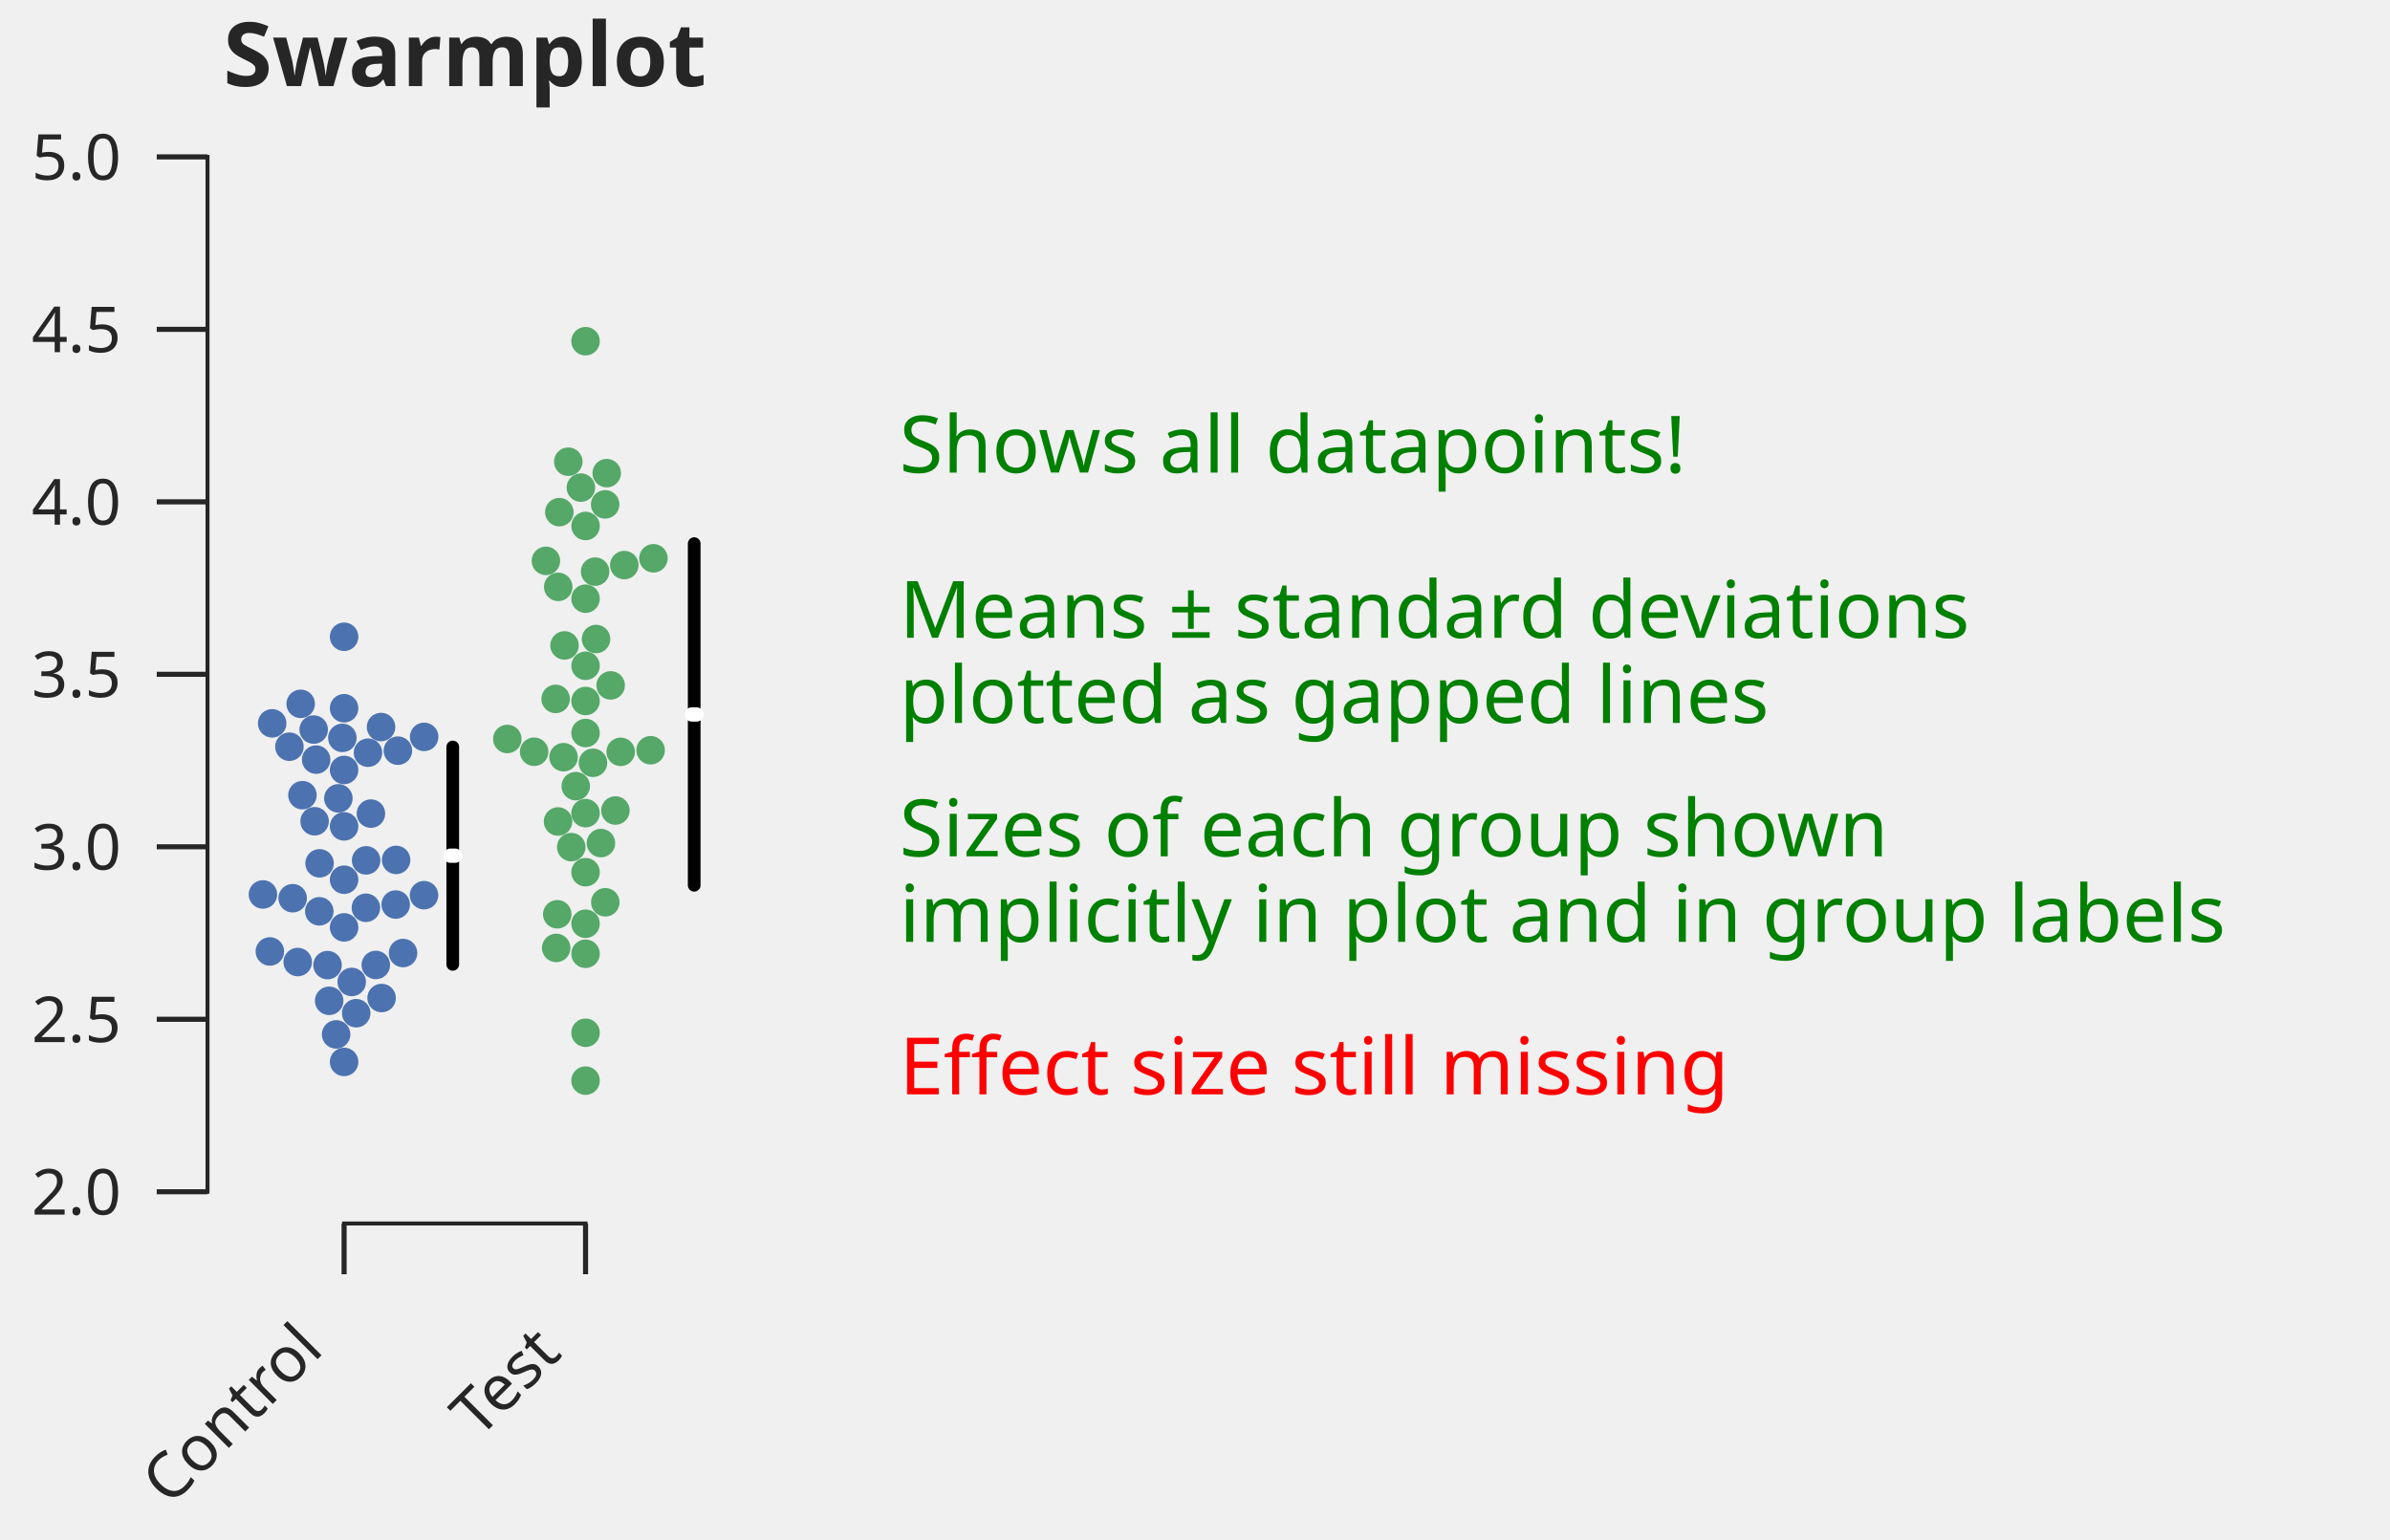
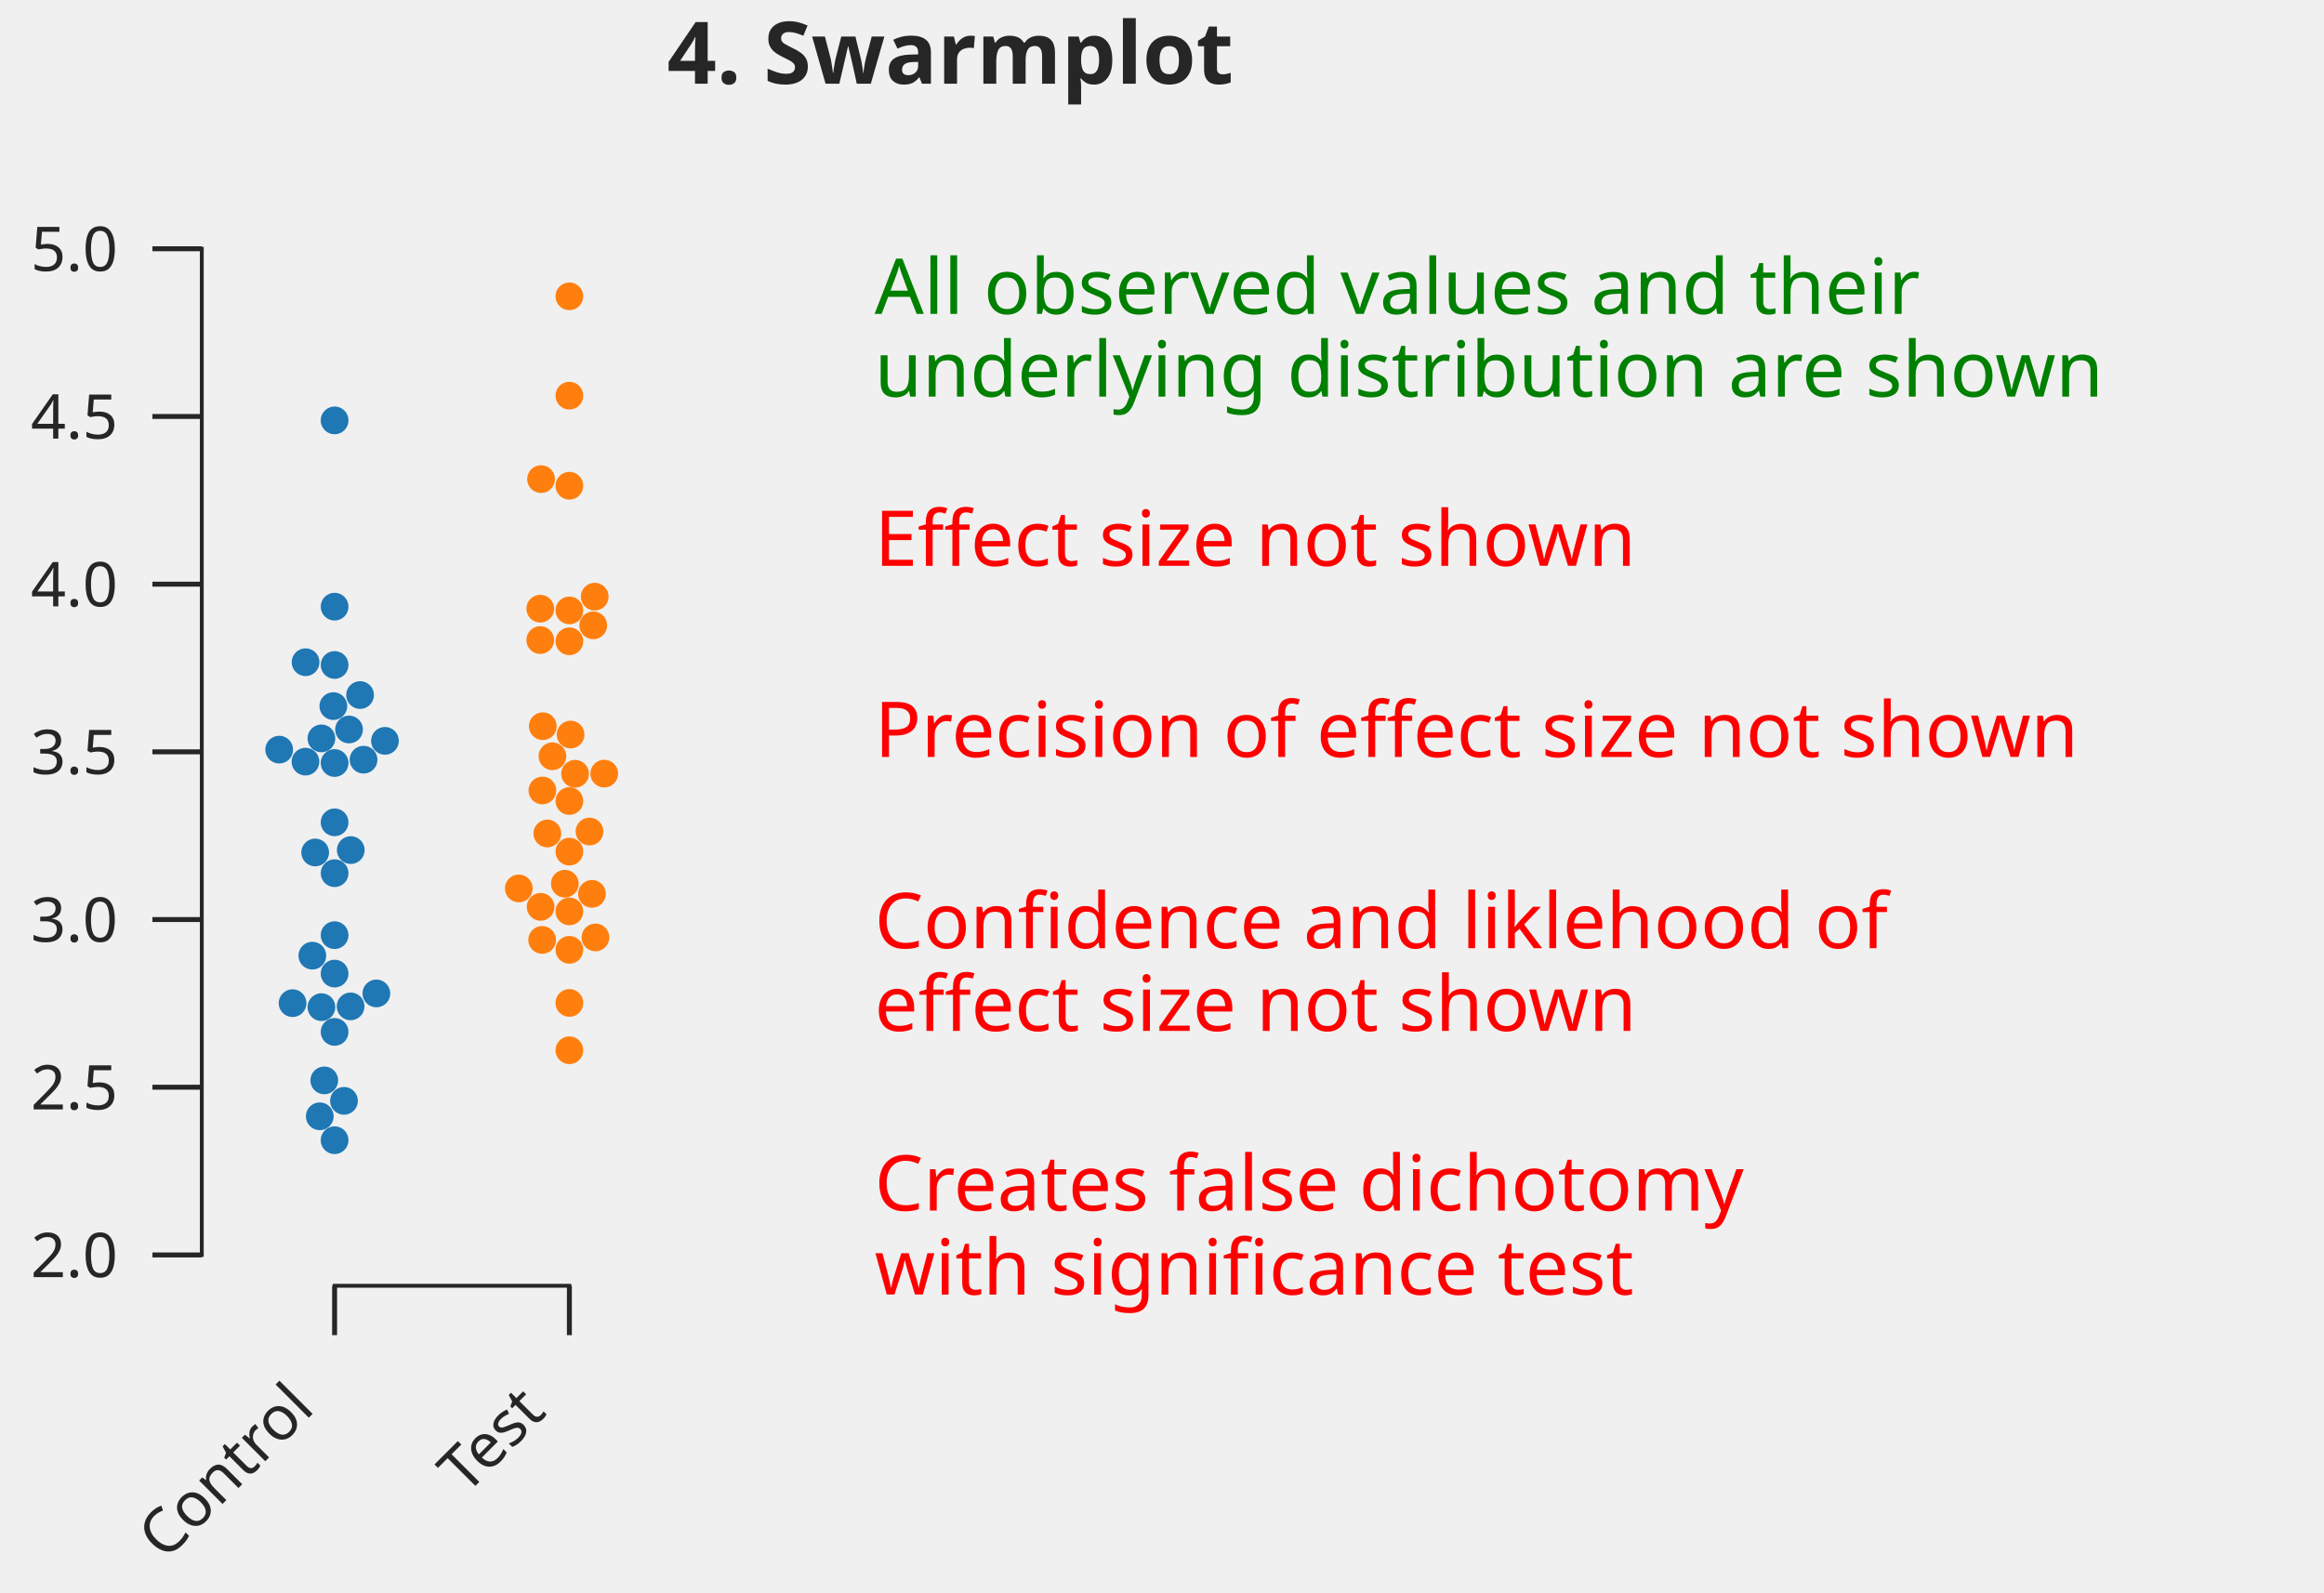
- <svg xmlns="http://www.w3.org/2000/svg" xmlns:xlink="http://www.w3.org/1999/xlink" height="485.191pt" version="1.1" viewBox="0 0 753.197 485.191" width="753.197pt">
+ <svg xmlns="http://www.w3.org/2000/svg" xmlns:xlink="http://www.w3.org/1999/xlink" height="516.386pt" version="1.1" viewBox="0 0 753.197 516.386" width="753.197pt">
  <defs>
    <style type="text/css">
*{stroke-linecap:butt;stroke-linejoin:round;}
  </style>
  </defs>
  <g id="figure_1">
    <g id="patch_1">
-       <path d="M 0 485.191  L 753.197 485.191  L 753.197 0  L 0 0  z " style="fill:none;" />
+       <path d="M 0 516.386  L 753.197 516.386  L 753.197 0  L 0 0  z " style="fill:none;" />
    </g>
    <g id="axes_1">
      <g id="patch_2">
-         <path d="M 70.397 375.605  L 222.579 375.605  L 222.579 49.445  L 70.397 49.445  z " style="fill:none;" />
+         <path d="M 70.397 406.8  L 222.579 406.8  L 222.579 80.64  L 70.397 80.64  z " style="fill:none;" />
      </g>
      <g id="matplotlib.axis_1">
        <g id="xtick_1">
          <g id="line2d_1">
            <defs>
-               <path d="M 0 0  L 0 16  " id="mfb9822f663" style="stroke:#262626;stroke-width:1.6;" />
+               <path d="M 0 0  L 0 16  " id="m52fd5cb6fb" style="stroke:#262626;stroke-width:1.6;" />
            </defs>
            <g>
-               <use style="fill:#262626;stroke:#262626;stroke-width:1.6;" x="108.442" xlink:href="#mfb9822f663" y="385.605" />
+               <use style="fill:#262626;stroke:#262626;stroke-width:1.6;" x="108.442" xlink:href="#m52fd5cb6fb" y="416.8" />
            </g>
          </g>
          <g id="text_1">
-             <text style="fill:#262626;font-family:Work Sans;font-size:20px;font-style:normal;font-weight:normal;" transform="translate(53.425 475.0214)rotate(-45)">Control</text>
+             <text style="fill:#262626;font-family:Work Sans;font-size:20px;font-style:normal;font-weight:normal;" transform="translate(53.425 506.2166)rotate(-45)">Control</text>
          </g>
        </g>
        <g id="xtick_2">
          <g id="line2d_2">
            <g>
-               <use style="fill:#262626;stroke:#262626;stroke-width:1.6;" x="184.533" xlink:href="#mfb9822f663" y="385.605" />
+               <use style="fill:#262626;stroke:#262626;stroke-width:1.6;" x="184.533" xlink:href="#m52fd5cb6fb" y="416.8" />
            </g>
          </g>
          <g id="text_2">
-             <text style="fill:#262626;font-family:Work Sans;font-size:20px;font-style:normal;font-weight:normal;" transform="translate(150.7755 453.7618)rotate(-45)">Test</text>
+             <text style="fill:#262626;font-family:Work Sans;font-size:20px;font-style:normal;font-weight:normal;" transform="translate(150.7755 484.957)rotate(-45)">Test</text>
          </g>
        </g>
      </g>
      <g id="matplotlib.axis_2">
        <g id="ytick_1">
          <g id="line2d_3">
            <defs>
-               <path d="M 0 0  L -16 0  " id="m6604b0c07f" style="stroke:#262626;stroke-width:1.6;" />
+               <path d="M 0 0  L -16 0  " id="m316ccb2bc1" style="stroke:#262626;stroke-width:1.6;" />
            </defs>
            <g>
-               <use style="fill:#262626;stroke:#262626;stroke-width:1.6;" x="65.397" xlink:href="#m6604b0c07f" y="375.605" />
+               <use style="fill:#262626;stroke:#262626;stroke-width:1.6;" x="65.397" xlink:href="#m316ccb2bc1" y="406.8" />
            </g>
          </g>
          <g id="text_3">
-             <text style="fill:#262626;font-family:Work Sans;font-size:20px;font-style:normal;font-weight:normal;text-anchor:end;" transform="rotate(-0, 38.19687, 382.7955)" x="38.197" y="382.796">2.0</text>
+             <text style="fill:#262626;font-family:Work Sans;font-size:20px;font-style:normal;font-weight:normal;text-anchor:end;" transform="rotate(-0, 38.19687, 413.9906)" x="38.197" y="413.991">2.0</text>
          </g>
        </g>
        <g id="ytick_2">
          <g id="line2d_4">
            <g>
-               <use style="fill:#262626;stroke:#262626;stroke-width:1.6;" x="65.397" xlink:href="#m6604b0c07f" y="321.245" />
+               <use style="fill:#262626;stroke:#262626;stroke-width:1.6;" x="65.397" xlink:href="#m316ccb2bc1" y="352.44" />
            </g>
          </g>
          <g id="text_4">
-             <text style="fill:#262626;font-family:Work Sans;font-size:20px;font-style:normal;font-weight:normal;text-anchor:end;" transform="rotate(-0, 38.19687, 328.4355)" x="38.197" y="328.435">2.5</text>
+             <text style="fill:#262626;font-family:Work Sans;font-size:20px;font-style:normal;font-weight:normal;text-anchor:end;" transform="rotate(-0, 38.19687, 359.6306)" x="38.197" y="359.631">2.5</text>
          </g>
        </g>
        <g id="ytick_3">
          <g id="line2d_5">
            <g>
-               <use style="fill:#262626;stroke:#262626;stroke-width:1.6;" x="65.397" xlink:href="#m6604b0c07f" y="266.885" />
+               <use style="fill:#262626;stroke:#262626;stroke-width:1.6;" x="65.397" xlink:href="#m316ccb2bc1" y="298.08" />
            </g>
          </g>
          <g id="text_5">
-             <text style="fill:#262626;font-family:Work Sans;font-size:20px;font-style:normal;font-weight:normal;text-anchor:end;" transform="rotate(-0, 38.19687, 274.0755)" x="38.197" y="274.075">3.0</text>
+             <text style="fill:#262626;font-family:Work Sans;font-size:20px;font-style:normal;font-weight:normal;text-anchor:end;" transform="rotate(-0, 38.19687, 305.2706)" x="38.197" y="305.271">3.0</text>
          </g>
        </g>
        <g id="ytick_4">
          <g id="line2d_6">
            <g>
-               <use style="fill:#262626;stroke:#262626;stroke-width:1.6;" x="65.397" xlink:href="#m6604b0c07f" y="212.525" />
+               <use style="fill:#262626;stroke:#262626;stroke-width:1.6;" x="65.397" xlink:href="#m316ccb2bc1" y="243.72" />
            </g>
          </g>
          <g id="text_6">
-             <text style="fill:#262626;font-family:Work Sans;font-size:20px;font-style:normal;font-weight:normal;text-anchor:end;" transform="rotate(-0, 38.19687, 219.7155)" x="38.197" y="219.715">3.5</text>
+             <text style="fill:#262626;font-family:Work Sans;font-size:20px;font-style:normal;font-weight:normal;text-anchor:end;" transform="rotate(-0, 38.19687, 250.9106)" x="38.197" y="250.911">3.5</text>
          </g>
        </g>
        <g id="ytick_5">
          <g id="line2d_7">
            <g>
-               <use style="fill:#262626;stroke:#262626;stroke-width:1.6;" x="65.397" xlink:href="#m6604b0c07f" y="158.165" />
+               <use style="fill:#262626;stroke:#262626;stroke-width:1.6;" x="65.397" xlink:href="#m316ccb2bc1" y="189.36" />
            </g>
          </g>
          <g id="text_7">
-             <text style="fill:#262626;font-family:Work Sans;font-size:20px;font-style:normal;font-weight:normal;text-anchor:end;" transform="rotate(-0, 38.19687, 165.3555)" x="38.197" y="165.356">4.0</text>
+             <text style="fill:#262626;font-family:Work Sans;font-size:20px;font-style:normal;font-weight:normal;text-anchor:end;" transform="rotate(-0, 38.19687, 196.5506)" x="38.197" y="196.551">4.0</text>
          </g>
        </g>
        <g id="ytick_6">
          <g id="line2d_8">
            <g>
-               <use style="fill:#262626;stroke:#262626;stroke-width:1.6;" x="65.397" xlink:href="#m6604b0c07f" y="103.805" />
+               <use style="fill:#262626;stroke:#262626;stroke-width:1.6;" x="65.397" xlink:href="#m316ccb2bc1" y="135" />
            </g>
          </g>
          <g id="text_8">
-             <text style="fill:#262626;font-family:Work Sans;font-size:20px;font-style:normal;font-weight:normal;text-anchor:end;" transform="rotate(-0, 38.19687, 110.9955)" x="38.197" y="110.996">4.5</text>
+             <text style="fill:#262626;font-family:Work Sans;font-size:20px;font-style:normal;font-weight:normal;text-anchor:end;" transform="rotate(-0, 38.19687, 142.1906)" x="38.197" y="142.191">4.5</text>
          </g>
        </g>
        <g id="ytick_7">
          <g id="line2d_9">
            <g>
-               <use style="fill:#262626;stroke:#262626;stroke-width:1.6;" x="65.397" xlink:href="#m6604b0c07f" y="49.445" />
+               <use style="fill:#262626;stroke:#262626;stroke-width:1.6;" x="65.397" xlink:href="#m316ccb2bc1" y="80.64" />
            </g>
          </g>
          <g id="text_9">
-             <text style="fill:#262626;font-family:Work Sans;font-size:20px;font-style:normal;font-weight:normal;text-anchor:end;" transform="rotate(-0, 38.19687, 56.6355)" x="38.197" y="56.636">5.0</text>
+             <text style="fill:#262626;font-family:Work Sans;font-size:20px;font-style:normal;font-weight:normal;text-anchor:end;" transform="rotate(-0, 38.19687, 87.83062)" x="38.197" y="87.831">5.0</text>
          </g>
        </g>
      </g>
      <g id="patch_3">
-         <path d="M 65.397 375.605  L 65.397 49.445  " style="fill:none;stroke:#262626;stroke-linecap:square;stroke-linejoin:miter;stroke-width:1.25;" />
+         <path d="M 65.397 406.8  L 65.397 80.64  " style="fill:none;stroke:#262626;stroke-linecap:square;stroke-linejoin:miter;stroke-width:1.25;" />
      </g>
      <g id="patch_4">
-         <path d="M 108.442 385.605  L 184.533 385.605  " style="fill:none;stroke:#262626;stroke-linecap:square;stroke-linejoin:miter;stroke-width:1.25;" />
+         <path d="M 108.442 416.8  L 184.533 416.8  " style="fill:none;stroke:#262626;stroke-linecap:square;stroke-linejoin:miter;stroke-width:1.25;" />
      </g>
      <g id="PathCollection_1">
        <defs>
-           <path d="M 0 4.5  C 1.193 4.5 2.338 4.026 3.182 3.182  C 4.026 2.338 4.5 1.193 4.5 0  C 4.5 -1.193 4.026 -2.338 3.182 -3.182  C 2.338 -4.026 1.193 -4.5 0 -4.5  C -1.193 -4.5 -2.338 -4.026 -3.182 -3.182  C -4.026 -2.338 -4.5 -1.193 -4.5 0  C -4.5 1.193 -4.026 2.338 -3.182 3.182  C -2.338 4.026 -1.193 4.5 0 4.5  z " id="C0_0_e0f8772df9" />
+           <path d="M 0 4.5  C 1.193 4.5 2.338 4.026 3.182 3.182  C 4.026 2.338 4.5 1.193 4.5 0  C 4.5 -1.193 4.026 -2.338 3.182 -3.182  C 2.338 -4.026 1.193 -4.5 0 -4.5  C -1.193 -4.5 -2.338 -4.026 -3.182 -3.182  C -4.026 -2.338 -4.5 -1.193 -4.5 0  C -4.5 1.193 -4.026 2.338 -3.182 3.182  C -2.338 4.026 -1.193 4.5 0 4.5  z " id="C0_0_9e3be192a4" />
        </defs>
-         <g clip-path="url(#p2fc7f24c91)">
-           <use style="fill:#4c72b0;" x="108.442" xlink:href="#C0_0_e0f8772df9" y="334.684" />
-         </g>
-         <g clip-path="url(#p2fc7f24c91)">
-           <use style="fill:#4c72b0;" x="105.922" xlink:href="#C0_0_e0f8772df9" y="326.01" />
-         </g>
-         <g clip-path="url(#p2fc7f24c91)">
-           <use style="fill:#4c72b0;" x="112.252" xlink:href="#C0_0_e0f8772df9" y="319.328" />
-         </g>
-         <g clip-path="url(#p2fc7f24c91)">
-           <use style="fill:#4c72b0;" x="103.739" xlink:href="#C0_0_e0f8772df9" y="315.421" />
-         </g>
-         <g clip-path="url(#p2fc7f24c91)">
-           <use style="fill:#4c72b0;" x="120.259" xlink:href="#C0_0_e0f8772df9" y="314.548" />
-         </g>
-         <g clip-path="url(#p2fc7f24c91)">
-           <use style="fill:#4c72b0;" x="110.844" xlink:href="#C0_0_e0f8772df9" y="309.488" />
-         </g>
-         <g clip-path="url(#p2fc7f24c91)">
-           <use style="fill:#4c72b0;" x="103.221" xlink:href="#C0_0_e0f8772df9" y="304.169" />
-         </g>
-         <g clip-path="url(#p2fc7f24c91)">
-           <use style="fill:#4c72b0;" x="118.434" xlink:href="#C0_0_e0f8772df9" y="304.126" />
-         </g>
-         <g clip-path="url(#p2fc7f24c91)">
-           <use style="fill:#4c72b0;" x="93.826" xlink:href="#C0_0_e0f8772df9" y="303.201" />
-         </g>
-         <g clip-path="url(#p2fc7f24c91)">
-           <use style="fill:#4c72b0;" x="127.021" xlink:href="#C0_0_e0f8772df9" y="300.368" />
-         </g>
-         <g clip-path="url(#p2fc7f24c91)">
-           <use style="fill:#4c72b0;" x="85.047" xlink:href="#C0_0_e0f8772df9" y="299.87" />
-         </g>
-         <g clip-path="url(#p2fc7f24c91)">
-           <use style="fill:#4c72b0;" x="108.442" xlink:href="#C0_0_e0f8772df9" y="292.282" />
-         </g>
-         <g clip-path="url(#p2fc7f24c91)">
-           <use style="fill:#4c72b0;" x="100.628" xlink:href="#C0_0_e0f8772df9" y="287.221" />
-         </g>
-         <g clip-path="url(#p2fc7f24c91)">
-           <use style="fill:#4c72b0;" x="115.313" xlink:href="#C0_0_e0f8772df9" y="286.103" />
-         </g>
-         <g clip-path="url(#p2fc7f24c91)">
-           <use style="fill:#4c72b0;" x="124.702" xlink:href="#C0_0_e0f8772df9" y="285.086" />
-         </g>
-         <g clip-path="url(#p2fc7f24c91)">
-           <use style="fill:#4c72b0;" x="92.231" xlink:href="#C0_0_e0f8772df9" y="283.092" />
-         </g>
-         <g clip-path="url(#p2fc7f24c91)">
-           <use style="fill:#4c72b0;" x="133.631" xlink:href="#C0_0_e0f8772df9" y="282.139" />
-         </g>
-         <g clip-path="url(#p2fc7f24c91)">
-           <use style="fill:#4c72b0;" x="82.864" xlink:href="#C0_0_e0f8772df9" y="281.905" />
-         </g>
-         <g clip-path="url(#p2fc7f24c91)">
-           <use style="fill:#4c72b0;" x="108.442" xlink:href="#C0_0_e0f8772df9" y="277.263" />
-         </g>
-         <g clip-path="url(#p2fc7f24c91)">
-           <use style="fill:#4c72b0;" x="100.708" xlink:href="#C0_0_e0f8772df9" y="272.092" />
-         </g>
-         <g clip-path="url(#p2fc7f24c91)">
-           <use style="fill:#4c72b0;" x="115.386" xlink:href="#C0_0_e0f8772df9" y="271.158" />
-         </g>
-         <g clip-path="url(#p2fc7f24c91)">
-           <use style="fill:#4c72b0;" x="124.835" xlink:href="#C0_0_e0f8772df9" y="271.018" />
-         </g>
-         <g clip-path="url(#p2fc7f24c91)">
-           <use style="fill:#4c72b0;" x="108.442" xlink:href="#C0_0_e0f8772df9" y="260.45" />
-         </g>
-         <g clip-path="url(#p2fc7f24c91)">
-           <use style="fill:#4c72b0;" x="99.145" xlink:href="#C0_0_e0f8772df9" y="258.841" />
-         </g>
-         <g clip-path="url(#p2fc7f24c91)">
-           <use style="fill:#4c72b0;" x="116.894" xlink:href="#C0_0_e0f8772df9" y="256.424" />
-         </g>
-         <g clip-path="url(#p2fc7f24c91)">
-           <use style="fill:#4c72b0;" x="106.638" xlink:href="#C0_0_e0f8772df9" y="251.615" />
-         </g>
-         <g clip-path="url(#p2fc7f24c91)">
-           <use style="fill:#4c72b0;" x="95.316" xlink:href="#C0_0_e0f8772df9" y="250.613" />
-         </g>
-         <g clip-path="url(#p2fc7f24c91)">
-           <use style="fill:#4c72b0;" x="108.442" xlink:href="#C0_0_e0f8772df9" y="242.668" />
-         </g>
-         <g clip-path="url(#p2fc7f24c91)">
-           <use style="fill:#4c72b0;" x="99.634" xlink:href="#C0_0_e0f8772df9" y="239.407" />
-         </g>
-         <g clip-path="url(#p2fc7f24c91)">
-           <use style="fill:#4c72b0;" x="115.971" xlink:href="#C0_0_e0f8772df9" y="237.228" />
-         </g>
-         <g clip-path="url(#p2fc7f24c91)">
-           <use style="fill:#4c72b0;" x="125.397" xlink:href="#C0_0_e0f8772df9" y="236.586" />
-         </g>
-         <g clip-path="url(#p2fc7f24c91)">
-           <use style="fill:#4c72b0;" x="91.206" xlink:href="#C0_0_e0f8772df9" y="235.337" />
-         </g>
-         <g clip-path="url(#p2fc7f24c91)">
-           <use style="fill:#4c72b0;" x="107.894" xlink:href="#C0_0_e0f8772df9" y="232.556" />
-         </g>
-         <g clip-path="url(#p2fc7f24c91)">
-           <use style="fill:#4c72b0;" x="133.671" xlink:href="#C0_0_e0f8772df9" y="232.239" />
-         </g>
-         <g clip-path="url(#p2fc7f24c91)">
-           <use style="fill:#4c72b0;" x="98.852" xlink:href="#C0_0_e0f8772df9" y="229.94" />
-         </g>
-         <g clip-path="url(#p2fc7f24c91)">
-           <use style="fill:#4c72b0;" x="120.085" xlink:href="#C0_0_e0f8772df9" y="229.142" />
-         </g>
-         <g clip-path="url(#p2fc7f24c91)">
-           <use style="fill:#4c72b0;" x="85.77" xlink:href="#C0_0_e0f8772df9" y="227.975" />
-         </g>
-         <g clip-path="url(#p2fc7f24c91)">
-           <use style="fill:#4c72b0;" x="108.442" xlink:href="#C0_0_e0f8772df9" y="223.216" />
-         </g>
-         <g clip-path="url(#p2fc7f24c91)">
-           <use style="fill:#4c72b0;" x="94.757" xlink:href="#C0_0_e0f8772df9" y="221.829" />
-         </g>
-         <g clip-path="url(#p2fc7f24c91)">
-           <use style="fill:#4c72b0;" x="108.442" xlink:href="#C0_0_e0f8772df9" y="200.685" />
+         <g clip-path="url(#p333c473236)">
+           <use style="fill:#1f77b4;" x="108.442" xlink:href="#C0_0_9e3be192a4" y="441.398" />
+         </g>
+         <g clip-path="url(#p333c473236)">
+           <use style="fill:#1f77b4;" x="108.442" xlink:href="#C0_0_9e3be192a4" y="369.613" />
+         </g>
+         <g clip-path="url(#p333c473236)">
+           <use style="fill:#1f77b4;" x="103.636" xlink:href="#C0_0_9e3be192a4" y="361.864" />
+         </g>
+         <g clip-path="url(#p333c473236)">
+           <use style="fill:#1f77b4;" x="111.486" xlink:href="#C0_0_9e3be192a4" y="356.853" />
+         </g>
+         <g clip-path="url(#p333c473236)">
+           <use style="fill:#1f77b4;" x="105.094" xlink:href="#C0_0_9e3be192a4" y="350.224" />
+         </g>
+         <g clip-path="url(#p333c473236)">
+           <use style="fill:#1f77b4;" x="108.442" xlink:href="#C0_0_9e3be192a4" y="334.503" />
+         </g>
+         <g clip-path="url(#p333c473236)">
+           <use style="fill:#1f77b4;" x="104.175" xlink:href="#C0_0_9e3be192a4" y="326.473" />
+         </g>
+         <g clip-path="url(#p333c473236)">
+           <use style="fill:#1f77b4;" x="113.622" xlink:href="#C0_0_9e3be192a4" y="326.232" />
+         </g>
+         <g clip-path="url(#p333c473236)">
+           <use style="fill:#1f77b4;" x="94.822" xlink:href="#C0_0_9e3be192a4" y="325.186" />
+         </g>
+         <g clip-path="url(#p333c473236)">
+           <use style="fill:#1f77b4;" x="121.981" xlink:href="#C0_0_9e3be192a4" y="322.035" />
+         </g>
+         <g clip-path="url(#p333c473236)">
+           <use style="fill:#1f77b4;" x="108.442" xlink:href="#C0_0_9e3be192a4" y="315.602" />
+         </g>
+         <g clip-path="url(#p333c473236)">
+           <use style="fill:#1f77b4;" x="101.227" xlink:href="#C0_0_9e3be192a4" y="309.79" />
+         </g>
+         <g clip-path="url(#p333c473236)">
+           <use style="fill:#1f77b4;" x="108.442" xlink:href="#C0_0_9e3be192a4" y="303.144" />
+         </g>
+         <g clip-path="url(#p333c473236)">
+           <use style="fill:#1f77b4;" x="108.442" xlink:href="#C0_0_9e3be192a4" y="283.053" />
+         </g>
+         <g clip-path="url(#p333c473236)">
+           <use style="fill:#1f77b4;" x="102.147" xlink:href="#C0_0_9e3be192a4" y="276.341" />
+         </g>
+         <g clip-path="url(#p333c473236)">
+           <use style="fill:#1f77b4;" x="113.684" xlink:href="#C0_0_9e3be192a4" y="275.564" />
+         </g>
+         <g clip-path="url(#p333c473236)">
+           <use style="fill:#1f77b4;" x="108.442" xlink:href="#C0_0_9e3be192a4" y="266.569" />
+         </g>
+         <g clip-path="url(#p333c473236)">
+           <use style="fill:#1f77b4;" x="108.442" xlink:href="#C0_0_9e3be192a4" y="247.339" />
+         </g>
+         <g clip-path="url(#p333c473236)">
+           <use style="fill:#1f77b4;" x="99.004" xlink:href="#C0_0_9e3be192a4" y="246.895" />
+         </g>
+         <g clip-path="url(#p333c473236)">
+           <use style="fill:#1f77b4;" x="117.824" xlink:href="#C0_0_9e3be192a4" y="246.263" />
+         </g>
+         <g clip-path="url(#p333c473236)">
+           <use style="fill:#1f77b4;" x="90.483" xlink:href="#C0_0_9e3be192a4" y="243.003" />
+         </g>
+         <g clip-path="url(#p333c473236)">
+           <use style="fill:#1f77b4;" x="124.765" xlink:href="#C0_0_9e3be192a4" y="240.155" />
+         </g>
+         <g clip-path="url(#p333c473236)">
+           <use style="fill:#1f77b4;" x="104.17" xlink:href="#C0_0_9e3be192a4" y="239.359" />
+         </g>
+         <g clip-path="url(#p333c473236)">
+           <use style="fill:#1f77b4;" x="113.122" xlink:href="#C0_0_9e3be192a4" y="236.475" />
+         </g>
+         <g clip-path="url(#p333c473236)">
+           <use style="fill:#1f77b4;" x="108.033" xlink:href="#C0_0_9e3be192a4" y="228.891" />
+         </g>
+         <g clip-path="url(#p333c473236)">
+           <use style="fill:#1f77b4;" x="116.701" xlink:href="#C0_0_9e3be192a4" y="225.306" />
+         </g>
+         <g clip-path="url(#p333c473236)">
+           <use style="fill:#1f77b4;" x="108.442" xlink:href="#C0_0_9e3be192a4" y="215.56" />
+         </g>
+         <g clip-path="url(#p333c473236)">
+           <use style="fill:#1f77b4;" x="99.04" xlink:href="#C0_0_9e3be192a4" y="214.661" />
+         </g>
+         <g clip-path="url(#p333c473236)">
+           <use style="fill:#1f77b4;" x="108.442" xlink:href="#C0_0_9e3be192a4" y="196.655" />
+         </g>
+         <g clip-path="url(#p333c473236)">
+           <use style="fill:#1f77b4;" x="108.442" xlink:href="#C0_0_9e3be192a4" y="136.276" />
        </g>
      </g>
      <g id="PathCollection_2">
        <defs>
-           <path d="M 0 4.5  C 1.193 4.5 2.338 4.026 3.182 3.182  C 4.026 2.338 4.5 1.193 4.5 0  C 4.5 -1.193 4.026 -2.338 3.182 -3.182  C 2.338 -4.026 1.193 -4.5 0 -4.5  C -1.193 -4.5 -2.338 -4.026 -3.182 -3.182  C -4.026 -2.338 -4.5 -1.193 -4.5 0  C -4.5 1.193 -4.026 2.338 -3.182 3.182  C -2.338 4.026 -1.193 4.5 0 4.5  z " id="C1_0_74be815b56" />
+           <path d="M 0 4.5  C 1.193 4.5 2.338 4.026 3.182 3.182  C 4.026 2.338 4.5 1.193 4.5 0  C 4.5 -1.193 4.026 -2.338 3.182 -3.182  C 2.338 -4.026 1.193 -4.5 0 -4.5  C -1.193 -4.5 -2.338 -4.026 -3.182 -3.182  C -4.026 -2.338 -4.5 -1.193 -4.5 0  C -4.5 1.193 -4.026 2.338 -3.182 3.182  C -2.338 4.026 -1.193 4.5 0 4.5  z " id="C1_0_0ec1824842" />
        </defs>
-         <g clip-path="url(#p2fc7f24c91)">
-           <use style="fill:#55a868;" x="184.533" xlink:href="#C1_0_74be815b56" y="340.58" />
-         </g>
-         <g clip-path="url(#p2fc7f24c91)">
-           <use style="fill:#55a868;" x="184.533" xlink:href="#C1_0_74be815b56" y="325.495" />
-         </g>
-         <g clip-path="url(#p2fc7f24c91)">
-           <use style="fill:#55a868;" x="184.533" xlink:href="#C1_0_74be815b56" y="300.595" />
-         </g>
-         <g clip-path="url(#p2fc7f24c91)">
-           <use style="fill:#55a868;" x="175.283" xlink:href="#C1_0_74be815b56" y="298.756" />
-         </g>
-         <g clip-path="url(#p2fc7f24c91)">
-           <use style="fill:#55a868;" x="184.533" xlink:href="#C1_0_74be815b56" y="291.134" />
-         </g>
-         <g clip-path="url(#p2fc7f24c91)">
-           <use style="fill:#55a868;" x="175.616" xlink:href="#C1_0_74be815b56" y="288.153" />
-         </g>
-         <g clip-path="url(#p2fc7f24c91)">
-           <use style="fill:#55a868;" x="190.762" xlink:href="#C1_0_74be815b56" y="284.366" />
-         </g>
-         <g clip-path="url(#p2fc7f24c91)">
-           <use style="fill:#55a868;" x="184.533" xlink:href="#C1_0_74be815b56" y="274.893" />
-         </g>
-         <g clip-path="url(#p2fc7f24c91)">
-           <use style="fill:#55a868;" x="180.024" xlink:href="#C1_0_74be815b56" y="266.984" />
-         </g>
-         <g clip-path="url(#p2fc7f24c91)">
-           <use style="fill:#55a868;" x="189.379" xlink:href="#C1_0_74be815b56" y="265.709" />
-         </g>
-         <g clip-path="url(#p2fc7f24c91)">
-           <use style="fill:#55a868;" x="175.862" xlink:href="#C1_0_74be815b56" y="258.904" />
-         </g>
-         <g clip-path="url(#p2fc7f24c91)">
-           <use style="fill:#55a868;" x="184.533" xlink:href="#C1_0_74be815b56" y="256.277" />
-         </g>
-         <g clip-path="url(#p2fc7f24c91)">
-           <use style="fill:#55a868;" x="193.943" xlink:href="#C1_0_74be815b56" y="255.451" />
-         </g>
-         <g clip-path="url(#p2fc7f24c91)">
-           <use style="fill:#55a868;" x="181.443" xlink:href="#C1_0_74be815b56" y="247.772" />
-         </g>
-         <g clip-path="url(#p2fc7f24c91)">
-           <use style="fill:#55a868;" x="186.874" xlink:href="#C1_0_74be815b56" y="240.407" />
-         </g>
-         <g clip-path="url(#p2fc7f24c91)">
-           <use style="fill:#55a868;" x="177.607" xlink:href="#C1_0_74be815b56" y="238.643" />
-         </g>
-         <g clip-path="url(#p2fc7f24c91)">
-           <use style="fill:#55a868;" x="195.602" xlink:href="#C1_0_74be815b56" y="236.956" />
-         </g>
-         <g clip-path="url(#p2fc7f24c91)">
-           <use style="fill:#55a868;" x="168.33" xlink:href="#C1_0_74be815b56" y="236.928" />
-         </g>
-         <g clip-path="url(#p2fc7f24c91)">
-           <use style="fill:#55a868;" x="205.037" xlink:href="#C1_0_74be815b56" y="236.446" />
-         </g>
-         <g clip-path="url(#p2fc7f24c91)">
-           <use style="fill:#55a868;" x="159.877" xlink:href="#C1_0_74be815b56" y="232.906" />
-         </g>
-         <g clip-path="url(#p2fc7f24c91)">
-           <use style="fill:#55a868;" x="184.533" xlink:href="#C1_0_74be815b56" y="231.023" />
-         </g>
-         <g clip-path="url(#p2fc7f24c91)">
-           <use style="fill:#55a868;" x="184.533" xlink:href="#C1_0_74be815b56" y="220.932" />
-         </g>
-         <g clip-path="url(#p2fc7f24c91)">
-           <use style="fill:#55a868;" x="175.109" xlink:href="#C1_0_74be815b56" y="220.272" />
-         </g>
-         <g clip-path="url(#p2fc7f24c91)">
-           <use style="fill:#55a868;" x="192.45" xlink:href="#C1_0_74be815b56" y="216.017" />
-         </g>
-         <g clip-path="url(#p2fc7f24c91)">
-           <use style="fill:#55a868;" x="184.533" xlink:href="#C1_0_74be815b56" y="209.832" />
-         </g>
-         <g clip-path="url(#p2fc7f24c91)">
-           <use style="fill:#55a868;" x="177.906" xlink:href="#C1_0_74be815b56" y="203.416" />
-         </g>
-         <g clip-path="url(#p2fc7f24c91)">
-           <use style="fill:#55a868;" x="187.843" xlink:href="#C1_0_74be815b56" y="201.402" />
-         </g>
-         <g clip-path="url(#p2fc7f24c91)">
-           <use style="fill:#55a868;" x="184.533" xlink:href="#C1_0_74be815b56" y="188.683" />
-         </g>
-         <g clip-path="url(#p2fc7f24c91)">
-           <use style="fill:#55a868;" x="175.925" xlink:href="#C1_0_74be815b56" y="184.969" />
-         </g>
-         <g clip-path="url(#p2fc7f24c91)">
-           <use style="fill:#55a868;" x="187.547" xlink:href="#C1_0_74be815b56" y="180.153" />
-         </g>
-         <g clip-path="url(#p2fc7f24c91)">
-           <use style="fill:#55a868;" x="196.749" xlink:href="#C1_0_74be815b56" y="178.103" />
-         </g>
-         <g clip-path="url(#p2fc7f24c91)">
-           <use style="fill:#55a868;" x="172.041" xlink:href="#C1_0_74be815b56" y="176.765" />
-         </g>
-         <g clip-path="url(#p2fc7f24c91)">
-           <use style="fill:#55a868;" x="205.926" xlink:href="#C1_0_74be815b56" y="175.957" />
-         </g>
-         <g clip-path="url(#p2fc7f24c91)">
-           <use style="fill:#55a868;" x="184.533" xlink:href="#C1_0_74be815b56" y="165.774" />
-         </g>
-         <g clip-path="url(#p2fc7f24c91)">
-           <use style="fill:#55a868;" x="176.267" xlink:href="#C1_0_74be815b56" y="161.412" />
-         </g>
-         <g clip-path="url(#p2fc7f24c91)">
-           <use style="fill:#55a868;" x="190.712" xlink:href="#C1_0_74be815b56" y="158.964" />
-         </g>
-         <g clip-path="url(#p2fc7f24c91)">
-           <use style="fill:#55a868;" x="183.061" xlink:href="#C1_0_74be815b56" y="153.682" />
-         </g>
-         <g clip-path="url(#p2fc7f24c91)">
-           <use style="fill:#55a868;" x="191.204" xlink:href="#C1_0_74be815b56" y="149.116" />
-         </g>
-         <g clip-path="url(#p2fc7f24c91)">
-           <use style="fill:#55a868;" x="179.093" xlink:href="#C1_0_74be815b56" y="145.514" />
-         </g>
-         <g clip-path="url(#p2fc7f24c91)">
-           <use style="fill:#55a868;" x="184.533" xlink:href="#C1_0_74be815b56" y="107.533" />
-         </g>
-       </g>
-       <g id="text_10">
-         <text style="fill:#262626;font-family:Work Sans;font-size:28px;font-style:normal;font-weight:bold;text-anchor:middle;" transform="rotate(-0, 146.4878, 27.13687)" x="146.488" y="27.137">Swarmplot</text>
-       </g>
-       <g id="line2d_10">
-         <path clip-path="url(#p2fc7f24c91)" d="M 142.683 303.943  L 142.683 235.423  " style="fill:none;stroke:#000000;stroke-linecap:round;stroke-width:4;" />
-       </g>
-       <g id="line2d_11">
-         <path clip-path="url(#p2fc7f24c91)" d="M 218.774 279.006  L 218.774 171.337  " style="fill:none;stroke:#000000;stroke-linecap:round;stroke-width:4;" />
-       </g>
-       <g id="line2d_12">
-         <path clip-path="url(#p2fc7f24c91)" d="M 141.922 269.683  L 143.444 269.683  " style="fill:none;stroke:#ffffff;stroke-linecap:round;stroke-width:4.5;" />
-       </g>
-       <g id="line2d_13">
-         <path clip-path="url(#p2fc7f24c91)" d="M 218.013 225.172  L 219.535 225.172  " style="fill:none;stroke:#ffffff;stroke-linecap:round;stroke-width:4.5;" />
+         <g clip-path="url(#p333c473236)">
+           <use style="fill:#ff7f0e;" x="184.533" xlink:href="#C1_0_0ec1824842" y="340.454" />
+         </g>
+         <g clip-path="url(#p333c473236)">
+           <use style="fill:#ff7f0e;" x="184.533" xlink:href="#C1_0_0ec1824842" y="325.111" />
+         </g>
+         <g clip-path="url(#p333c473236)">
+           <use style="fill:#ff7f0e;" x="184.533" xlink:href="#C1_0_0ec1824842" y="307.904" />
+         </g>
+         <g clip-path="url(#p333c473236)">
+           <use style="fill:#ff7f0e;" x="175.707" xlink:href="#C1_0_0ec1824842" y="304.689" />
+         </g>
+         <g clip-path="url(#p333c473236)">
+           <use style="fill:#ff7f0e;" x="192.985" xlink:href="#C1_0_0ec1824842" y="303.878" />
+         </g>
+         <g clip-path="url(#p333c473236)">
+           <use style="fill:#ff7f0e;" x="184.533" xlink:href="#C1_0_0ec1824842" y="295.446" />
+         </g>
+         <g clip-path="url(#p333c473236)">
+           <use style="fill:#ff7f0e;" x="175.211" xlink:href="#C1_0_0ec1824842" y="293.968" />
+         </g>
+         <g clip-path="url(#p333c473236)">
+           <use style="fill:#ff7f0e;" x="191.85" xlink:href="#C1_0_0ec1824842" y="289.751" />
+         </g>
+         <g clip-path="url(#p333c473236)">
+           <use style="fill:#ff7f0e;" x="168.14" xlink:href="#C1_0_0ec1824842" y="287.998" />
+         </g>
+         <g clip-path="url(#p333c473236)">
+           <use style="fill:#ff7f0e;" x="183.055" xlink:href="#C1_0_0ec1824842" y="286.46" />
+         </g>
+         <g clip-path="url(#p333c473236)">
+           <use style="fill:#ff7f0e;" x="184.533" xlink:href="#C1_0_0ec1824842" y="276.068" />
+         </g>
+         <g clip-path="url(#p333c473236)">
+           <use style="fill:#ff7f0e;" x="177.383" xlink:href="#C1_0_0ec1824842" y="270.184" />
+         </g>
+         <g clip-path="url(#p333c473236)">
+           <use style="fill:#ff7f0e;" x="191.052" xlink:href="#C1_0_0ec1824842" y="269.552" />
+         </g>
+         <g clip-path="url(#p333c473236)">
+           <use style="fill:#ff7f0e;" x="184.533" xlink:href="#C1_0_0ec1824842" y="259.656" />
+         </g>
+         <g clip-path="url(#p333c473236)">
+           <use style="fill:#ff7f0e;" x="175.789" xlink:href="#C1_0_0ec1824842" y="256.243" />
+         </g>
+         <g clip-path="url(#p333c473236)">
+           <use style="fill:#ff7f0e;" x="186.378" xlink:href="#C1_0_0ec1824842" y="250.83" />
+         </g>
+         <g clip-path="url(#p333c473236)">
+           <use style="fill:#ff7f0e;" x="195.827" xlink:href="#C1_0_0ec1824842" y="250.78" />
+         </g>
+         <g clip-path="url(#p333c473236)">
+           <use style="fill:#ff7f0e;" x="179.043" xlink:href="#C1_0_0ec1824842" y="245.154" />
+         </g>
+         <g clip-path="url(#p333c473236)">
+           <use style="fill:#ff7f0e;" x="184.929" xlink:href="#C1_0_0ec1824842" y="238.113" />
+         </g>
+         <g clip-path="url(#p333c473236)">
+           <use style="fill:#ff7f0e;" x="175.917" xlink:href="#C1_0_0ec1824842" y="235.404" />
+         </g>
+         <g clip-path="url(#p333c473236)">
+           <use style="fill:#ff7f0e;" x="184.533" xlink:href="#C1_0_0ec1824842" y="207.88" />
+         </g>
+         <g clip-path="url(#p333c473236)">
+           <use style="fill:#ff7f0e;" x="175.092" xlink:href="#C1_0_0ec1824842" y="207.484" />
+         </g>
+         <g clip-path="url(#p333c473236)">
+           <use style="fill:#ff7f0e;" x="192.273" xlink:href="#C1_0_0ec1824842" y="202.716" />
+         </g>
+         <g clip-path="url(#p333c473236)">
+           <use style="fill:#ff7f0e;" x="184.533" xlink:href="#C1_0_0ec1824842" y="197.868" />
+         </g>
+         <g clip-path="url(#p333c473236)">
+           <use style="fill:#ff7f0e;" x="175.101" xlink:href="#C1_0_0ec1824842" y="197.317" />
+         </g>
+         <g clip-path="url(#p333c473236)">
+           <use style="fill:#ff7f0e;" x="192.745" xlink:href="#C1_0_0ec1824842" y="193.414" />
+         </g>
+         <g clip-path="url(#p333c473236)">
+           <use style="fill:#ff7f0e;" x="184.533" xlink:href="#C1_0_0ec1824842" y="157.463" />
+         </g>
+         <g clip-path="url(#p333c473236)">
+           <use style="fill:#ff7f0e;" x="175.357" xlink:href="#C1_0_0ec1824842" y="155.312" />
+         </g>
+         <g clip-path="url(#p333c473236)">
+           <use style="fill:#ff7f0e;" x="184.533" xlink:href="#C1_0_0ec1824842" y="128.256" />
+         </g>
+         <g clip-path="url(#p333c473236)">
+           <use style="fill:#ff7f0e;" x="184.533" xlink:href="#C1_0_0ec1824842" y="96.05" />
+         </g>
      </g>
    </g>
    <g id="axes_2">
      <g id="patch_5">
-         <path d="M 283.451 375.605  L 739.997 375.605  L 739.997 49.445  L 283.451 49.445  z " style="fill:none;" />
+         <path d="M 283.451 406.8  L 739.997 406.8  L 739.997 80.64  L 283.451 80.64  z " style="fill:none;" />
+       </g>
+       <g id="text_10">
+         <text style="fill:#008000;font-family:Work Sans;font-size:25px;font-style:normal;font-weight:normal;" transform="translate(283.4514 101.7532)">All observed values and their</text>
+         <text style="fill:#008000;font-family:Work Sans;font-size:25px;font-style:normal;font-weight:normal;" transform="translate(283.4514 128.575)">underlying distribution are shown</text>
      </g>
      <g id="text_11">
-         <text style="fill:#008000;font-family:Work Sans;font-size:25px;font-style:normal;font-weight:normal;text-anchor:start;" transform="rotate(-0, 283.4514, 148.9614)" x="283.451" y="148.961">Shows all datapoints!</text>
+         <text style="fill:#ff0000;font-family:Work Sans;font-size:25px;font-style:normal;font-weight:normal;text-anchor:start;" transform="rotate(-0, 283.4514, 183.4182)" x="283.451" y="183.418">Effect size not shown</text>
      </g>
      <g id="text_12">
-         <text style="fill:#008000;font-family:Work Sans;font-size:25px;font-style:normal;font-weight:normal;" transform="translate(283.4514 201.022)">Means ± standard deviations</text>
-         <text style="fill:#008000;font-family:Work Sans;font-size:25px;font-style:normal;font-weight:normal;" transform="translate(283.4514 227.8439)">plotted as gapped lines</text>
+         <text style="fill:#ff0000;font-family:Work Sans;font-size:25px;font-style:normal;font-weight:normal;text-anchor:start;" transform="rotate(-0, 283.4514, 245.3886)" x="283.451" y="245.389">Precision of effect size not shown</text>
      </g>
      <g id="text_13">
-         <text style="fill:#008000;font-family:Work Sans;font-size:25px;font-style:normal;font-weight:normal;" transform="translate(283.4514 269.8906)">Sizes of each group shown</text>
-         <text style="fill:#008000;font-family:Work Sans;font-size:25px;font-style:normal;font-weight:normal;" transform="translate(283.4514 296.8375)">implicitly in plot and in group labels</text>
+         <text style="fill:#ff0000;font-family:Work Sans;font-size:25px;font-style:normal;font-weight:normal;" transform="translate(283.4514 307.359)">Confidence and liklehood of</text>
+         <text style="fill:#ff0000;font-family:Work Sans;font-size:25px;font-style:normal;font-weight:normal;" transform="translate(283.4514 334.1808)">effect size not shown</text>
      </g>
      <g id="text_14">
-         <text style="fill:#ff0000;font-family:Work Sans;font-size:25px;font-style:normal;font-weight:normal;text-anchor:start;" transform="rotate(-0, 283.4514, 344.9074)" x="283.451" y="344.907">Effect size still missing</text>
-       </g>
+         <text style="fill:#ff0000;font-family:Work Sans;font-size:25px;font-style:normal;font-weight:normal;" transform="translate(283.4514 392.4106)">Creates false dichotomy</text>
+         <text style="fill:#ff0000;font-family:Work Sans;font-size:25px;font-style:normal;font-weight:normal;" transform="translate(283.4514 419.6574)">with significance test</text>
+       </g>
+     </g>
+     <g id="text_15">
+       <text style="fill:#262626;font-family:Work Sans;font-size:28px;font-style:normal;font-weight:bold;text-anchor:middle;" transform="rotate(-0, 307.9969, 27.13687)" x="307.997" y="27.137">4. Swarmplot</text>
    </g>
  </g>
  <defs>
-     <clipPath id="p2fc7f24c91">
-       <rect height="326.16" width="152.182" x="70.397" y="49.445" />
+     <clipPath id="p333c473236">
+       <rect height="326.16" width="152.182" x="70.397" y="80.64" />
    </clipPath>
  </defs>
</svg>
